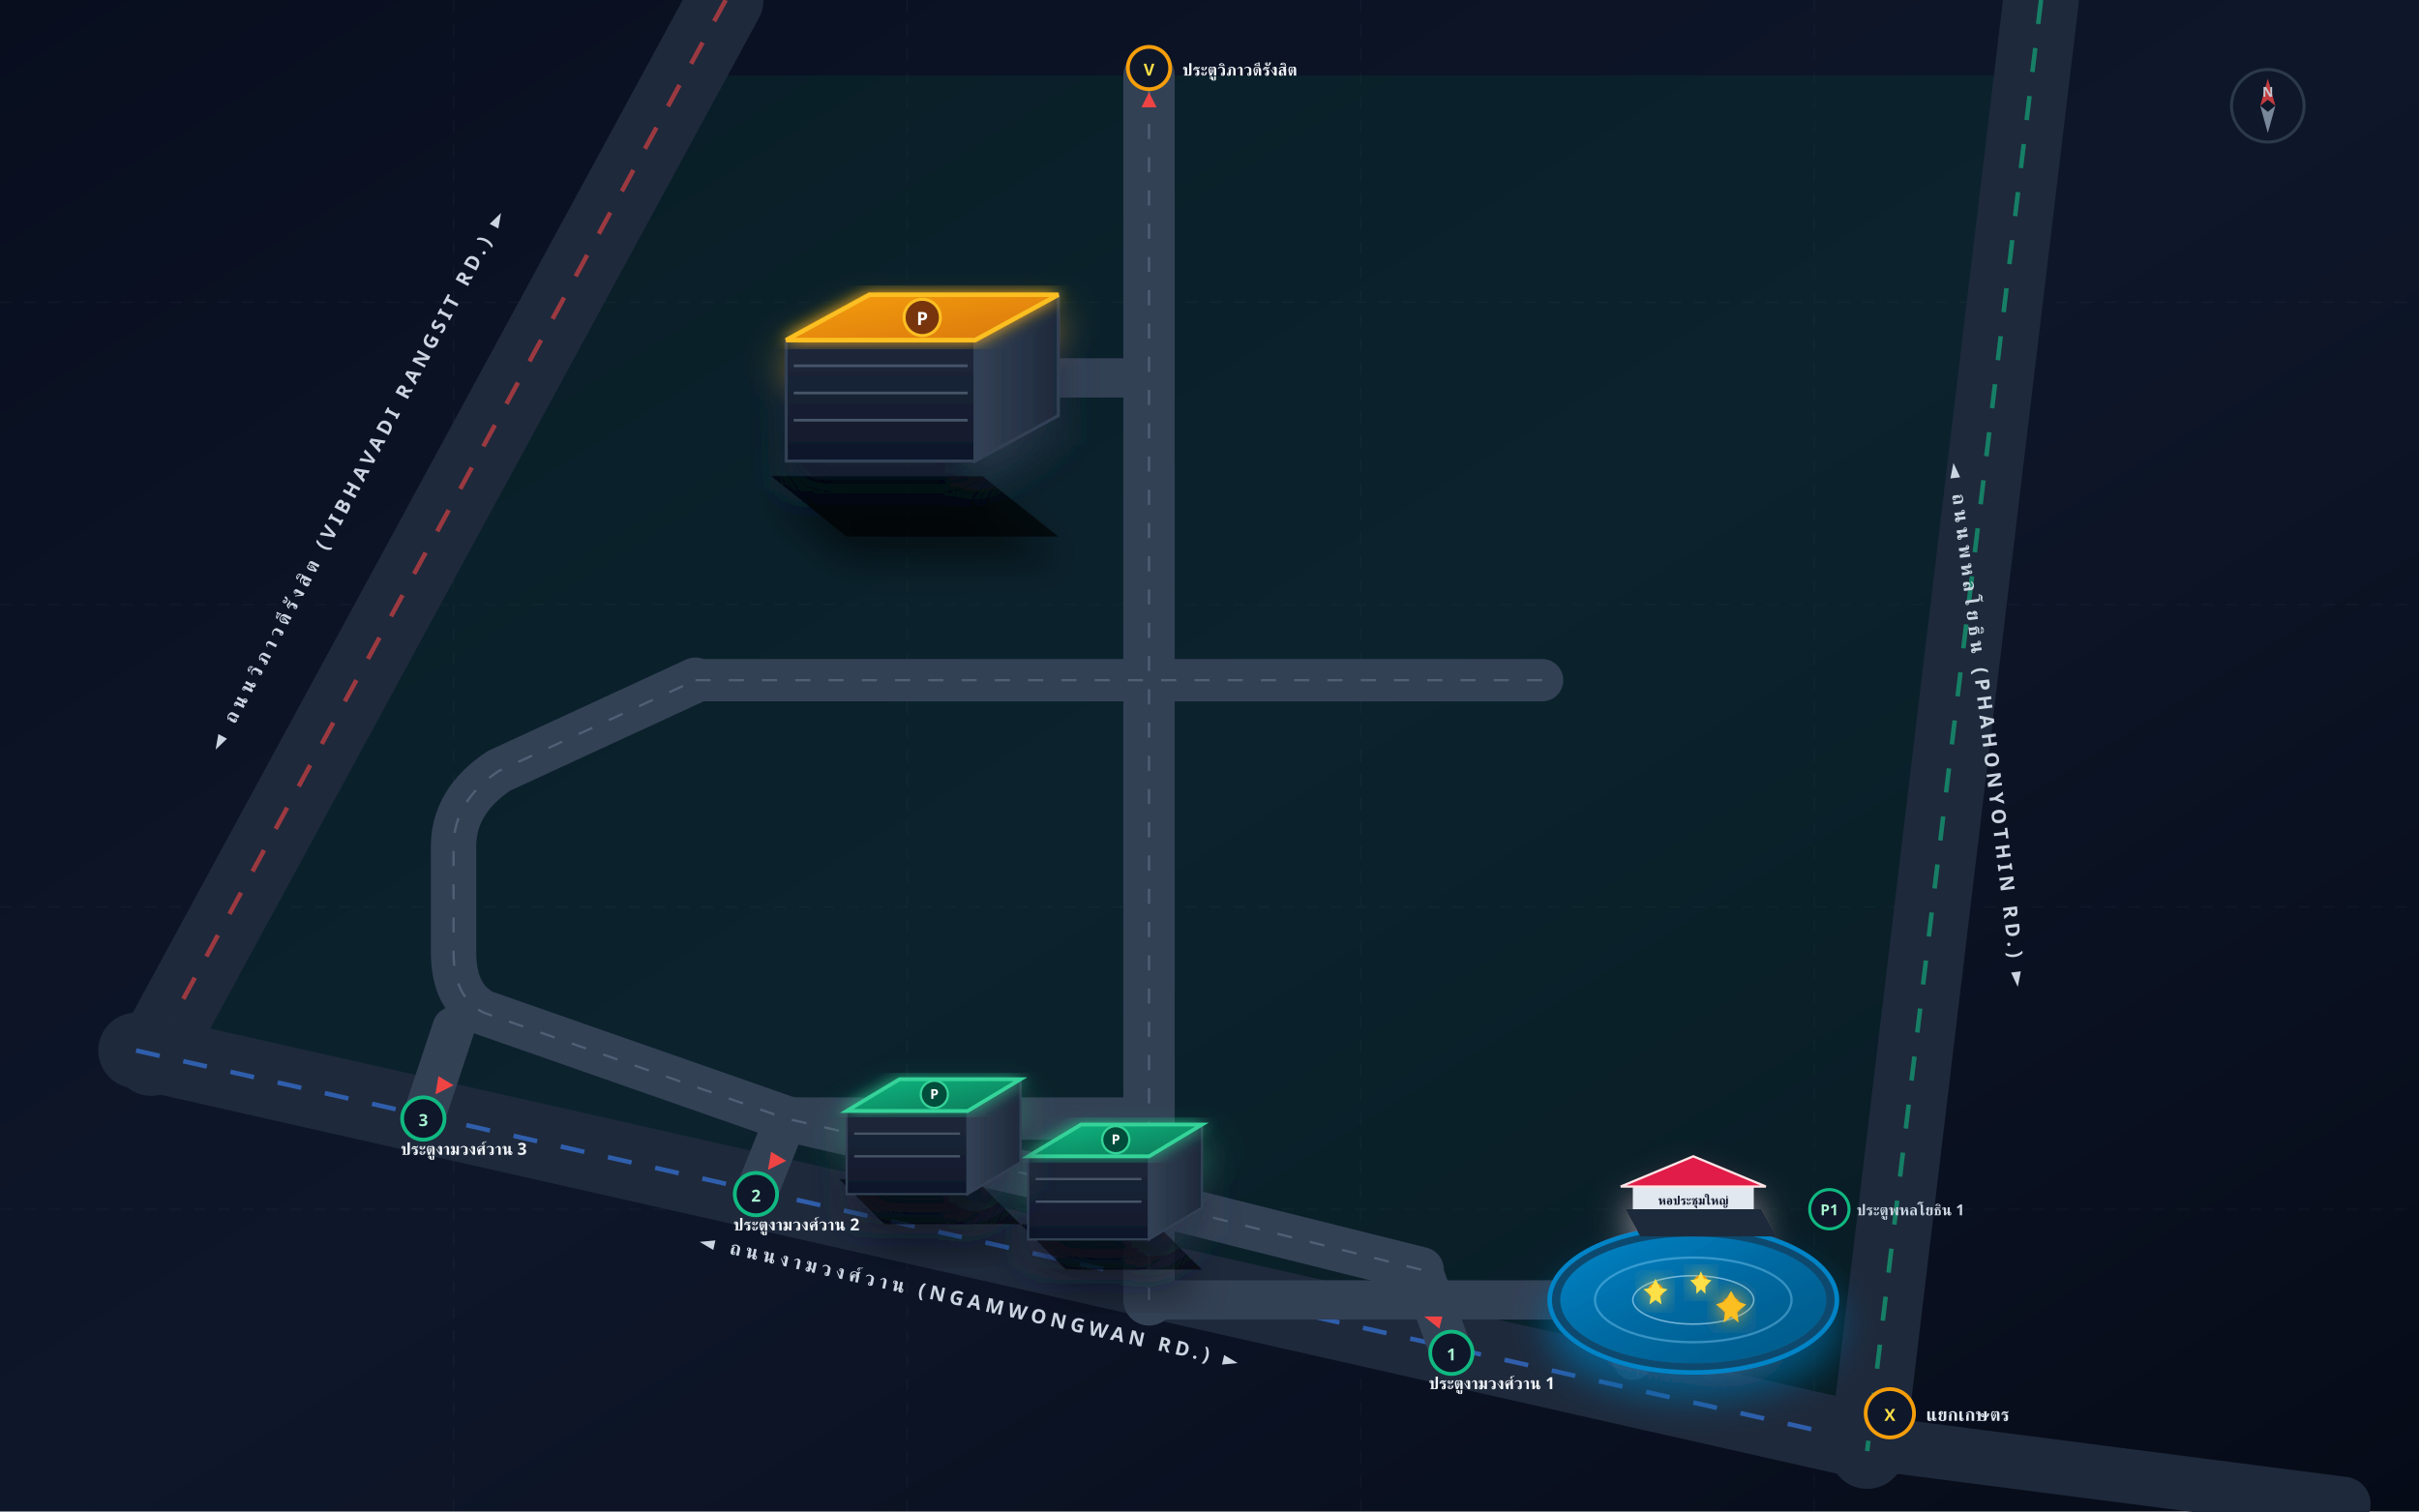
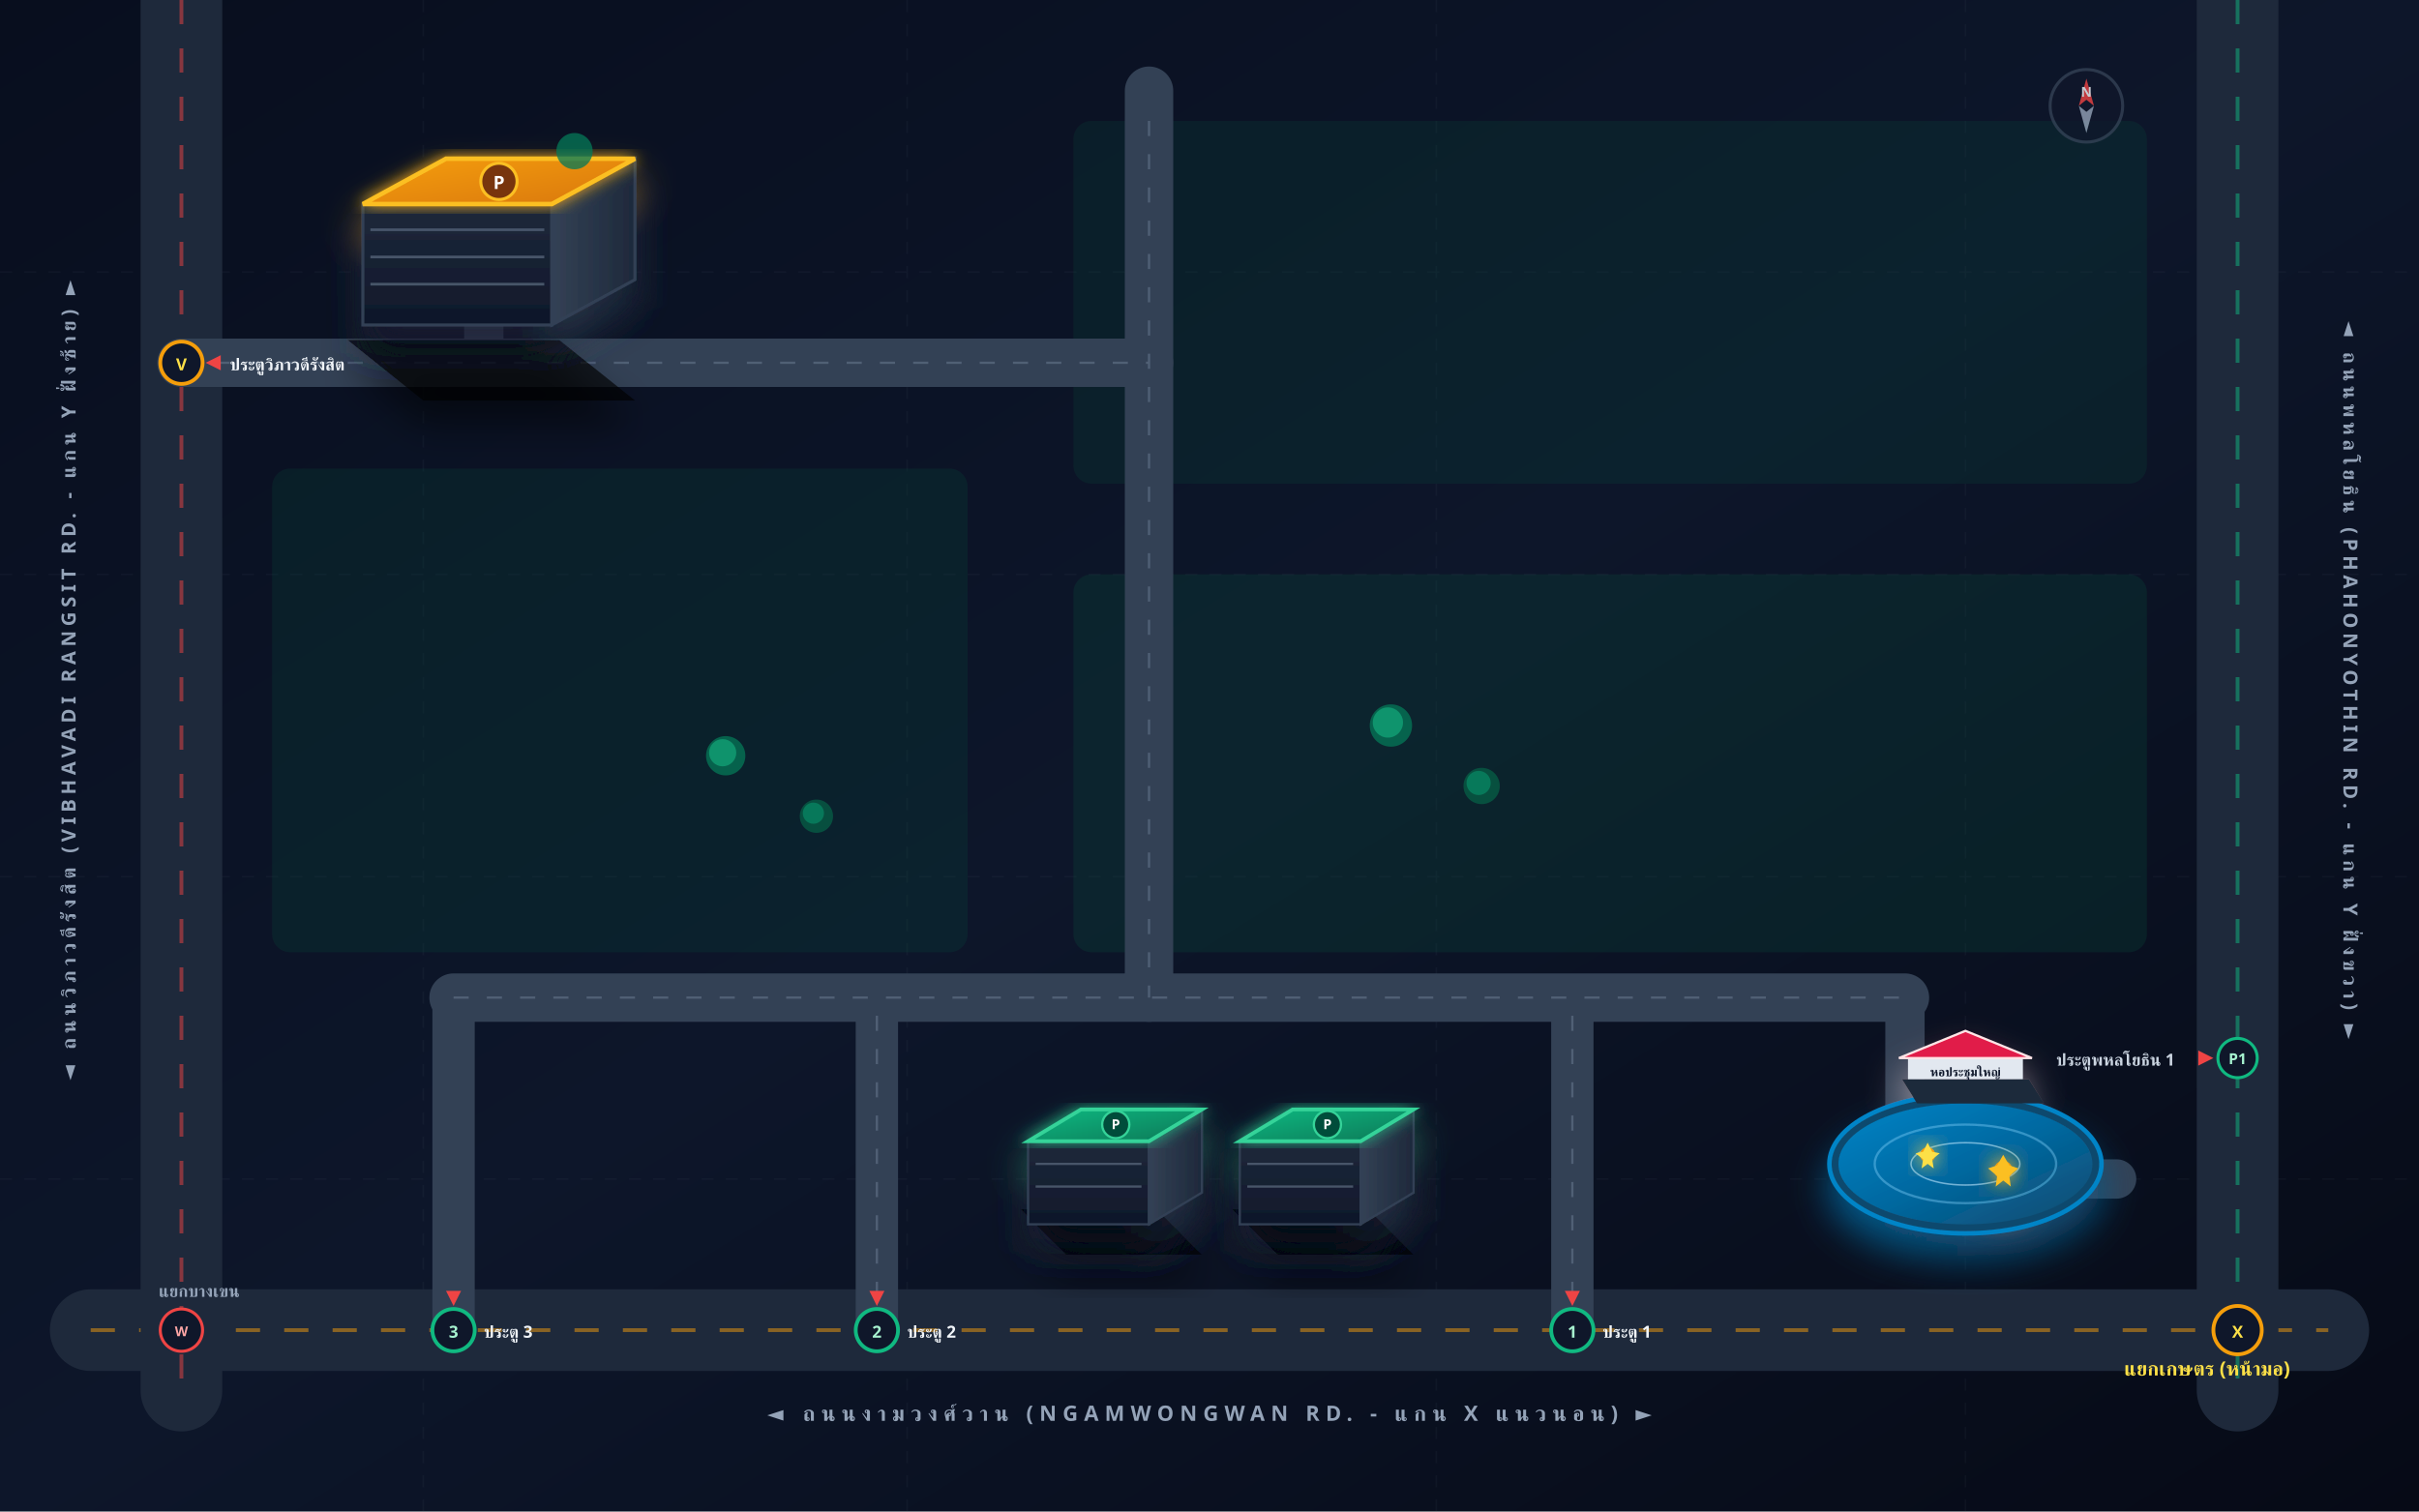
<svg xmlns="http://www.w3.org/2000/svg" viewBox="0 0 1600 1000" width="1600" height="1000" class="w-full h-auto select-none">
  <defs>
    <linearGradient id="bgGrad" x1="0%" y1="0%" x2="100%" y2="100%">
      <stop offset="0%" stop-color="#080E1E" />
-       <stop offset="50%" stop-color="#0E172A" />
-       <stop offset="100%" stop-color="#060B18" />
+       <stop offset="50%" stop-color="#0D162A" />
+       <stop offset="100%" stop-color="#060A16" />
    </linearGradient>
    <linearGradient id="ngamRoof" x1="0%" y1="0%" x2="100%" y2="100%">
      <stop offset="0%" stop-color="#10B981" />
      <stop offset="100%" stop-color="#047857" />
    </linearGradient>
    <linearGradient id="ngamWallFront" x1="0%" y1="0%" x2="0%" y2="100%">
      <stop offset="0%" stop-color="#1E293B" />
      <stop offset="100%" stop-color="#0F172A" />
    </linearGradient>
    <linearGradient id="ngamWallSide" x1="0%" y1="0%" x2="100%" y2="0%">
      <stop offset="0%" stop-color="#334155" />
      <stop offset="100%" stop-color="#1E293B" />
    </linearGradient>
    <linearGradient id="vipaRoof" x1="0%" y1="0%" x2="100%" y2="100%">
      <stop offset="0%" stop-color="#F59E0B" />
      <stop offset="100%" stop-color="#D97706" />
    </linearGradient>
    <linearGradient id="vipaWallFront" x1="0%" y1="0%" x2="0%" y2="100%">
      <stop offset="0%" stop-color="#1E293B" />
      <stop offset="100%" stop-color="#0F172A" />
    </linearGradient>
    <linearGradient id="vipaWallSide" x1="0%" y1="0%" x2="100%" y2="0%">
      <stop offset="0%" stop-color="#334155" />
      <stop offset="100%" stop-color="#1E293B" />
    </linearGradient>
    <linearGradient id="pondWaterGrad" x1="0%" y1="0%" x2="100%" y2="100%">
      <stop offset="0%" stop-color="#0284C7" />
      <stop offset="50%" stop-color="#0369A1" />
-       <stop offset="100%" stop-color="#075985" />
+       <stop offset="100%" stop-color="#0C4A6E" />
    </linearGradient>
    <filter id="building3DShadow" x="-30%" y="-30%" width="160%" height="160%">
      <feGaussianBlur stdDeviation="12" result="blur" />
      <feOffset dx="0" dy="16" />
      <feComponentTransfer>
        <feFuncA type="linear" slope="0.75" />
      </feComponentTransfer>
      <feMerge>
        <feMergeNode />
        <feMergeNode in="SourceGraphic" />
      </feMerge>
    </filter>
    <filter id="glowEmerald" x="-20%" y="-20%" width="140%" height="140%">
      <feGaussianBlur stdDeviation="5" result="blur" />
      <feMerge>
        <feMergeNode in="blur" />
        <feMergeNode in="SourceGraphic" />
      </feMerge>
    </filter>
    <filter id="glowAmber" x="-20%" y="-20%" width="140%" height="140%">
      <feGaussianBlur stdDeviation="5" result="blur" />
      <feMerge>
        <feMergeNode in="blur" />
        <feMergeNode in="SourceGraphic" />
      </feMerge>
    </filter>
    <filter id="glowGold" x="-30%" y="-30%" width="160%" height="160%">
      <feGaussianBlur stdDeviation="6" result="blur" />
      <feMerge>
        <feMergeNode in="blur" />
        <feMergeNode in="SourceGraphic" />
      </feMerge>
    </filter>
  </defs>
  <rect width="1600" height="1000" fill="url(#bgGrad)" />
  <g opacity="0.07" stroke="#64748B" stroke-width="1">
-     <line x1="0" y1="200" x2="1600" y2="200" stroke-dasharray="8,8" />
-     <line x1="0" y1="400" x2="1600" y2="400" stroke-dasharray="8,8" />
-     <line x1="0" y1="600" x2="1600" y2="600" stroke-dasharray="8,8" />
-     <line x1="0" y1="800" x2="1600" y2="800" stroke-dasharray="8,8" />
-     <line x1="300" y1="0" x2="300" y2="1000" stroke-dasharray="8,8" />
+     <line x1="0" y1="180" x2="1600" y2="180" stroke-dasharray="8,8" />
+     <line x1="0" y1="380" x2="1600" y2="380" stroke-dasharray="8,8" />
+     <line x1="0" y1="580" x2="1600" y2="580" stroke-dasharray="8,8" />
+     <line x1="0" y1="780" x2="1600" y2="780" stroke-dasharray="8,8" />
+     <line x1="280" y1="0" x2="280" y2="1000" stroke-dasharray="8,8" />
    <line x1="600" y1="0" x2="600" y2="1000" stroke-dasharray="8,8" />
-     <line x1="900" y1="0" x2="900" y2="1000" stroke-dasharray="8,8" />
-     <line x1="1200" y1="0" x2="1200" y2="1000" stroke-dasharray="8,8" />
-   </g>
-   <polygon points="460,50 1330,50 1230,950 120,680" fill="#064E3B" opacity="0.22" />
-   <g id="wiphawadi-road">
-     <line x1="480" y1="0" x2="100" y2="700" stroke="#1E293B" stroke-width="50" stroke-linecap="round" />
-     <line x1="480" y1="0" x2="100" y2="700" stroke="#EF4444" stroke-width="3" stroke-dasharray="16,16" opacity="0.6" />
-     <text x="240" y="320" fill="#CBD5E1" font-family="'Prompt', sans-serif" font-size="13" font-weight="700" letter-spacing="3" transform="rotate(-62 240,320)" text-anchor="middle">
-       ◄ ถนนวิภาวดีรังสิต (VIBHAVADI RANGSIT RD.) ►
+     <line x1="950" y1="0" x2="950" y2="1000" stroke-dasharray="8,8" />
+     <line x1="1300" y1="0" x2="1300" y2="1000" stroke-dasharray="8,8" />
+   </g>
+   <rect x="180" y="310" width="460" height="320" rx="12" fill="#064E3B" opacity="0.22" />
+   <rect x="710" y="80" width="710" height="240" rx="12" fill="#064E3B" opacity="0.2" />
+   <rect x="710" y="380" width="710" height="250" rx="12" fill="#064E3B" opacity="0.25" />
+   <g id="highway-ngamwongwan">
+     <line x1="60" y1="880" x2="1540" y2="880" stroke="#1E293B" stroke-width="54" stroke-linecap="round" />
+     <line x1="60" y1="880" x2="1540" y2="880" stroke="#F59E0B" stroke-width="2.5" stroke-dasharray="16,16" opacity="0.5" />
+     <text x="800" y="940" fill="#94A3B8" font-family="'Prompt', sans-serif" font-size="14" font-weight="700" letter-spacing="4" text-anchor="middle">
+       ◄ ถนนงามวงศ์วาน (NGAMWONGWAN RD. - แกน X แนวนอน) ►
    </text>
  </g>
-   <g id="ngamwongwan-road">
-     <line x1="90" y1="695" x2="1240" y2="955" stroke="#1E293B" stroke-width="50" stroke-linecap="round" />
-     <line x1="90" y1="695" x2="1240" y2="955" stroke="#3B82F6" stroke-width="3" stroke-dasharray="16,16" opacity="0.6" />
-     <line x1="1240" y1="955" x2="1550" y2="995" stroke="#1E293B" stroke-width="36" stroke-linecap="round" />
-     <text x="640" y="865" fill="#CBD5E1" font-family="'Prompt', sans-serif" font-size="13" font-weight="700" letter-spacing="3" transform="rotate(12.7 640,865)" text-anchor="middle">
-       ◄ ถนนงามวงศ์วาน (NGAMWONGWAN RD.) ►
+   <g id="highway-vibhavadi">
+     <line x1="120" y1="0" x2="120" y2="920" stroke="#1E293B" stroke-width="54" stroke-linecap="round" />
+     <line x1="120" y1="0" x2="120" y2="920" stroke="#EF4444" stroke-width="2.5" stroke-dasharray="16,16" opacity="0.5" />
+     <text x="50" y="450" fill="#94A3B8" font-family="'Prompt', sans-serif" font-size="13" font-weight="700" letter-spacing="3" transform="rotate(-90 50,450)" text-anchor="middle">
+       ◄ ถนนวิภาวดีรังสิต (VIBHAVADI RANGSIT RD. - แกน Y ฝั่งซ้าย) ►
    </text>
  </g>
-   <g id="phahonyothin-road">
-     <line x1="1350" y1="0" x2="1235" y2="960" stroke="#1E293B" stroke-width="50" stroke-linecap="round" />
-     <line x1="1350" y1="0" x2="1235" y2="960" stroke="#10B981" stroke-width="3" stroke-dasharray="16,16" opacity="0.6" />
-     <text x="1310" y="480" fill="#CBD5E1" font-family="'Prompt', sans-serif" font-size="13" font-weight="700" letter-spacing="3" transform="rotate(83 1310,480)" text-anchor="middle">
-       ◄ ถนนพหลโยธิน (PHAHONYOTHIN RD.) ►
+   <g id="highway-phahonyothin">
+     <line x1="1480" y1="0" x2="1480" y2="920" stroke="#1E293B" stroke-width="54" stroke-linecap="round" />
+     <line x1="1480" y1="0" x2="1480" y2="920" stroke="#10B981" stroke-width="2.5" stroke-dasharray="16,16" opacity="0.5" />
+     <text x="1550" y="450" fill="#94A3B8" font-family="'Prompt', sans-serif" font-size="13" font-weight="700" letter-spacing="3" transform="rotate(90 1550,450)" text-anchor="middle">
+       ◄ ถนนพหลโยธิน (PHAHONYOTHIN RD. - แกน Y ฝั่งขวา) ►
    </text>
  </g>
-   <g transform="translate(1250, 935)">
+   <g transform="translate(120, 880)">
+     <circle cx="0" cy="0" r="14" fill="#0F172A" stroke="#EF4444" stroke-width="2" />
+     <text x="0" y="4" fill="#FCA5A5" font-family="'Prompt', sans-serif" font-size="9" font-weight="800" text-anchor="middle">W</text>
+     <text x="-15" y="-22" fill="#94A3B8" font-family="'Prompt', sans-serif" font-size="11" font-weight="600">แยกบางเขน</text>
+   </g>
+   <g transform="translate(1480, 880)">
    <circle cx="0" cy="0" r="16" fill="#0F172A" stroke="#F59E0B" stroke-width="2.5" />
-     <text x="0" y="5" fill="#FDE047" font-family="'Prompt', sans-serif" font-size="11" font-weight="800" text-anchor="middle">X</text>
-     <text x="24" y="5" fill="#E2E8F0" font-family="'Prompt', sans-serif" font-size="12" font-weight="700">แยกเกษตร</text>
+     <text x="0" y="5" fill="#FDE047" font-family="'Prompt', sans-serif" font-size="11" font-weight="900" text-anchor="middle">X</text>
+     <text x="-75" y="30" fill="#FDE047" font-family="'Prompt', sans-serif" font-size="13" font-weight="800">แยกเกษตร (หน้ามอ)</text>
  </g>
  <g stroke="#334155" stroke-linecap="round" stroke-linejoin="round" fill="none">
-     <path d="M 760,50 L 760,860" stroke-width="34" />
-     <path d="M 940,840 L 780,800 L 520,740 L 320,670 Q 300,660 300,630 L 300,560 Q 300,530 330,510 L 460,450" stroke-width="30" />
-     <path d="M 960,895 L 940,840" stroke-width="28" />
-     <path d="M 500,790 L 520,740" stroke-width="28" />
-     <path d="M 280,740 L 300,680" stroke-width="28" />
-     <path d="M 520,740 L 760,740" stroke-width="28" />
-     <path d="M 460,450 L 760,450 L 1020,450" stroke-width="28" />
-     <path d="M 760,250 L 670,250" stroke-width="26" />
-     <path d="M 760,860 L 1060,860 L 1080,900" stroke-width="26" />
+     <path d="M 300,660 L 1260,660" stroke-width="32" />
+     <path d="M 300,880 L 300,660" stroke-width="28" />
+     <path d="M 580,880 L 580,660" stroke-width="28" />
+     <path d="M 1040,880 L 1040,660" stroke-width="28" />
+     <path d="M 120,240 L 760,240" stroke-width="32" />
+     <path d="M 320,240 L 320,180" stroke-width="26" />
+     <path d="M 760,60 L 760,660" stroke-width="32" />
+     <path d="M 1260,660 L 1260,780 L 1400,780" stroke-width="26" />
+     <path d="M 1040,660 L 1200,660" stroke-width="28" />
  </g>
  <g stroke="#64748B" stroke-width="1.5" stroke-dasharray="10,12" opacity="0.6" fill="none">
-     <path d="M 760,60 L 760,860" />
-     <path d="M 940,840 L 780,800 L 520,740 L 320,670 Q 300,660 300,630 L 300,560 Q 300,530 330,510 L 460,450" />
-     <path d="M 460,450 L 1020,450" />
-   </g>
-   <g id="building-ngam1" transform="translate(730, 780)" filter="url(#building3DShadow)">
+     <path d="M 300,660 L 1260,660" />
+     <path d="M 760,80 L 760,660" />
+     <path d="M 120,240 L 760,240" />
+     <path d="M 580,880 L 580,660" />
+     <path d="M 1040,880 L 1040,660" />
+   </g>
+   <g id="building-ngam1" transform="translate(870, 770)" filter="url(#building3DShadow)">
    <polygon points="-55,30 35,30 65,60 -25,60" fill="#000000" opacity="0.6" />
    <polygon points="-50,-15 30,-15 30,40 -50,40" fill="url(#ngamWallFront)" stroke="#334155" stroke-width="1.5" />
    <line x1="-45" y1="0" x2="25" y2="0" stroke="#475569" stroke-width="1.5" />
    <line x1="-45" y1="15" x2="25" y2="15" stroke="#475569" stroke-width="1.5" />
    <polygon points="30,-15 65,-36 65,19 30,40" fill="url(#ngamWallSide)" stroke="#334155" stroke-width="1.5" />
    <polygon points="-50,-15 30,-15 65,-36 -15,-36" fill="url(#ngamRoof)" stroke="#34D399" stroke-width="2.5" filter="url(#glowEmerald)" />
    <circle cx="8" cy="-26" r="9" fill="#064E3B" stroke="#34D399" stroke-width="1.5" />
    <text x="8" y="-23" fill="#FFFFFF" font-family="'Prompt', sans-serif" font-size="9" font-weight="900" text-anchor="middle">P</text>
  </g>
-   <g id="building-ngam2" transform="translate(610, 750)" filter="url(#building3DShadow)">
+   <g id="building-ngam2" transform="translate(730, 770)" filter="url(#building3DShadow)">
    <polygon points="-55,30 35,30 65,60 -25,60" fill="#000000" opacity="0.6" />
    <polygon points="-50,-15 30,-15 30,40 -50,40" fill="url(#ngamWallFront)" stroke="#334155" stroke-width="1.5" />
    <line x1="-45" y1="0" x2="25" y2="0" stroke="#475569" stroke-width="1.5" />
    <line x1="-45" y1="15" x2="25" y2="15" stroke="#475569" stroke-width="1.5" />
    <polygon points="30,-15 65,-36 65,19 30,40" fill="url(#ngamWallSide)" stroke="#334155" stroke-width="1.5" />
    <polygon points="-50,-15 30,-15 65,-36 -15,-36" fill="url(#ngamRoof)" stroke="#34D399" stroke-width="2.5" filter="url(#glowEmerald)" />
    <circle cx="8" cy="-26" r="9" fill="#064E3B" stroke="#34D399" stroke-width="1.5" />
    <text x="8" y="-23" fill="#FFFFFF" font-family="'Prompt', sans-serif" font-size="9" font-weight="900" text-anchor="middle">P</text>
  </g>
-   <g id="building-vipa" transform="translate(600, 250)" filter="url(#building3DShadow)">
+   <g id="building-vipa" transform="translate(320, 160)" filter="url(#building3DShadow)">
    <polygon points="-90,65 50,65 100,105 -40,105" fill="#000000" opacity="0.65" />
    <polygon points="-80,-25 45,-25 45,55 -80,55" fill="url(#vipaWallFront)" stroke="#334155" stroke-width="2" />
    <line x1="-75" y1="-8" x2="40" y2="-8" stroke="#475569" stroke-width="1.8" />
    <line x1="-75" y1="10" x2="40" y2="10" stroke="#475569" stroke-width="1.8" />
    <line x1="-75" y1="28" x2="40" y2="28" stroke="#475569" stroke-width="1.8" />
    <polygon points="45,-25 100,-55 100,25 45,55" fill="url(#vipaWallSide)" stroke="#334155" stroke-width="2" />
    <polygon points="-80,-25 45,-25 100,-55 -25,-55" fill="url(#vipaRoof)" stroke="#FBBF24" stroke-width="3" filter="url(#glowAmber)" />
    <circle cx="10" cy="-40" r="12" fill="#78350F" stroke="#FBBF24" stroke-width="2" />
    <text x="10" y="-35" fill="#FFFFFF" font-family="'Prompt', sans-serif" font-size="12" font-weight="900" text-anchor="middle">P</text>
  </g>
-   <g id="event-zone-loykrathong" transform="translate(1120, 860)" filter="url(#building3DShadow)">
-     <ellipse cx="0" cy="0" rx="95" ry="48" fill="#0C4A6E" stroke="#0284C7" stroke-width="3" />
-     <ellipse cx="0" cy="0" rx="88" ry="42" fill="url(#pondWaterGrad)" />
-     <ellipse cx="0" cy="0" rx="65" ry="28" fill="none" stroke="#7DD3FC" stroke-width="1.5" opacity="0.4" />
-     <ellipse cx="0" cy="0" rx="40" ry="16" fill="none" stroke="#BAE6FD" stroke-width="1" opacity="0.6" />
+   <g id="event-zone-loykrathong" transform="translate(1300, 770)" filter="url(#building3DShadow)">
+     <ellipse cx="0" cy="0" rx="90" ry="46" fill="#0C4A6E" stroke="#0284C7" stroke-width="3" />
+     <ellipse cx="0" cy="0" rx="84" ry="40" fill="url(#pondWaterGrad)" />
+     <ellipse cx="0" cy="0" rx="60" ry="26" fill="none" stroke="#7DD3FC" stroke-width="1.5" opacity="0.4" />
+     <ellipse cx="0" cy="0" rx="36" ry="14" fill="none" stroke="#BAE6FD" stroke-width="1" opacity="0.6" />
    <g transform="translate(-25, -6)" filter="url(#glowGold)">
      <circle cx="0" cy="0" r="5" fill="#F59E0B" />
      <polygon points="0,-8 3,-2 8,-1 3,3 4,9 0,6 -4,9 -3,3 -8,-1 -3,-2" fill="#FDE047" />
    </g>
    <g transform="translate(25, 4)" filter="url(#glowGold)">
      <circle cx="0" cy="0" r="6" fill="#F59E0B" />
      <polygon points="0,-10 4,-3 10,-1 4,4 5,11 0,7 -5,11 -4,4 -10,-1 -4,-3" fill="#FBBF24" />
    </g>
-     <g transform="translate(5, -12)" filter="url(#glowGold)">
-       <circle cx="0" cy="0" r="4.5" fill="#F59E0B" />
-       <polygon points="0,-7 2,-2 7,-1 3,3 3,8 0,5 -3,8 -3,3 -7,-1 -2,-2" fill="#FDE047" />
-     </g>
-     <g transform="translate(0, -60)">
-       <polygon points="-45,0 45,0 55,18 -35,18" fill="#1E293B" />
-       <polygon points="-40,-15 40,-15 40,0 -40,0" fill="#E2E8F0" />
-       <polygon points="0,-35 -48,-15 48,-15" fill="#E11D48" stroke="#FFE4E6" stroke-width="1.5" />
-       <text x="0" y="-3" fill="#0F172A" font-family="'Prompt', sans-serif" font-size="8" font-weight="700" text-anchor="middle">หอประชุมใหญ่</text>
-     </g>
-   </g>
-   <g transform="translate(760, 45)">
+     <g transform="translate(0, -56)">
+       <polygon points="-42,0 42,0 52,16 -32,16" fill="#1E293B" />
+       <polygon points="-38,-14 38,-14 38,0 -38,0" fill="#E2E8F0" />
+       <polygon points="0,-32 -44,-14 44,-14" fill="#E11D48" stroke="#FFE4E6" stroke-width="1.5" />
+       <text x="0" y="-2" fill="#0F172A" font-family="'Prompt', sans-serif" font-size="8" font-weight="700" text-anchor="middle">หอประชุมใหญ่</text>
+     </g>
+   </g>
+   <g transform="translate(300, 880)">
+     <circle cx="0" cy="0" r="14" fill="#0F172A" stroke="#10B981" stroke-width="2.5" />
+     <text x="0" y="5" fill="#A7F3D0" font-family="'Prompt', sans-serif" font-size="11" font-weight="800" text-anchor="middle">3</text>
+     <polygon points="0,-16 -5,-26 5,-26" fill="#EF4444" />
+     <text x="20" y="5" fill="#F1F5F9" font-family="'Prompt', sans-serif" font-size="11" font-weight="700">ประตู 3</text>
+   </g>
+   <g transform="translate(580, 880)">
+     <circle cx="0" cy="0" r="14" fill="#0F172A" stroke="#10B981" stroke-width="2.5" />
+     <text x="0" y="5" fill="#A7F3D0" font-family="'Prompt', sans-serif" font-size="11" font-weight="800" text-anchor="middle">2</text>
+     <polygon points="0,-16 -5,-26 5,-26" fill="#EF4444" />
+     <text x="20" y="5" fill="#F1F5F9" font-family="'Prompt', sans-serif" font-size="11" font-weight="700">ประตู 2</text>
+   </g>
+   <g transform="translate(1040, 880)">
+     <circle cx="0" cy="0" r="14" fill="#0F172A" stroke="#10B981" stroke-width="2.5" />
+     <text x="0" y="5" fill="#A7F3D0" font-family="'Prompt', sans-serif" font-size="11" font-weight="800" text-anchor="middle">1</text>
+     <polygon points="0,-16 -5,-26 5,-26" fill="#EF4444" />
+     <text x="20" y="5" fill="#F1F5F9" font-family="'Prompt', sans-serif" font-size="11" font-weight="700">ประตู 1</text>
+   </g>
+   <g transform="translate(120, 240)">
    <circle cx="0" cy="0" r="14" fill="#0F172A" stroke="#F59E0B" stroke-width="2.5" />
    <text x="0" y="5" fill="#FDE047" font-family="'Prompt', sans-serif" font-size="11" font-weight="800" text-anchor="middle">V</text>
-     <polygon points="0,16 -5,26 5,26" fill="#EF4444" />
-     <text x="22" y="5" fill="#F1F5F9" font-family="'Prompt', sans-serif" font-size="11" font-weight="700">ประตูวิภาวดีรังสิต</text>
-   </g>
-   <g transform="translate(960, 895)">
-     <circle cx="0" cy="0" r="14" fill="#0F172A" stroke="#10B981" stroke-width="2.5" />
-     <text x="0" y="5" fill="#A7F3D0" font-family="'Prompt', sans-serif" font-size="11" font-weight="800" text-anchor="middle">1</text>
-     <polygon points="-8,-16 -18,-24 -6,-24" fill="#EF4444" />
-     <text x="-15" y="24" fill="#F1F5F9" font-family="'Prompt', sans-serif" font-size="11" font-weight="700">ประตูงามวงศ์วาน 1</text>
-   </g>
-   <g transform="translate(500, 790)">
-     <circle cx="0" cy="0" r="14" fill="#0F172A" stroke="#10B981" stroke-width="2.5" />
-     <text x="0" y="5" fill="#A7F3D0" font-family="'Prompt', sans-serif" font-size="11" font-weight="800" text-anchor="middle">2</text>
-     <polygon points="8,-16 20,-22 10,-28" fill="#EF4444" />
-     <text x="-15" y="24" fill="#F1F5F9" font-family="'Prompt', sans-serif" font-size="11" font-weight="700">ประตูงามวงศ์วาน 2</text>
-   </g>
-   <g transform="translate(280, 740)">
-     <circle cx="0" cy="0" r="14" fill="#0F172A" stroke="#10B981" stroke-width="2.5" />
-     <text x="0" y="5" fill="#A7F3D0" font-family="'Prompt', sans-serif" font-size="11" font-weight="800" text-anchor="middle">3</text>
-     <polygon points="8,-16 20,-22 10,-28" fill="#EF4444" />
-     <text x="-15" y="24" fill="#F1F5F9" font-family="'Prompt', sans-serif" font-size="11" font-weight="700">ประตูงามวงศ์วาน 3</text>
-   </g>
-   <g transform="translate(1210, 800)">
+     <polygon points="16,0 26,-5 26,5" fill="#EF4444" />
+     <text x="32" y="5" fill="#F1F5F9" font-family="'Prompt', sans-serif" font-size="11" font-weight="700">ประตูวิภาวดีรังสิต</text>
+   </g>
+   <g transform="translate(1480, 700)">
    <circle cx="0" cy="0" r="13" fill="#0F172A" stroke="#10B981" stroke-width="2" />
    <text x="0" y="4" fill="#A7F3D0" font-family="'Prompt', sans-serif" font-size="10" font-weight="700" text-anchor="middle">P1</text>
-     <text x="18" y="4" fill="#CBD5E1" font-family="'Prompt', sans-serif" font-size="10" font-weight="600">ประตูพหลโยธิน 1</text>
-   </g>
-   <g transform="translate(1500, 70)" opacity="0.8">
+     <polygon points="-16,0 -26,-5 -26,5" fill="#EF4444" />
+     <text x="-120" y="5" fill="#CBD5E1" font-family="'Prompt', sans-serif" font-size="11" font-weight="600">ประตูพหลโยธิน 1</text>
+   </g>
+   <g id="trees" opacity="0.75">
+     <g transform="translate(480, 500)">
+       <circle cx="0" cy="0" r="13" fill="#047857" />
+       <circle cx="-2" cy="-2" r="9" fill="#10B981" />
+     </g>
+     <g transform="translate(540, 540)">
+       <circle cx="0" cy="0" r="11" fill="#065F46" />
+       <circle cx="-2" cy="-2" r="7" fill="#059669" />
+     </g>
+     <g transform="translate(920, 480)">
+       <circle cx="0" cy="0" r="14" fill="#047857" />
+       <circle cx="-2" cy="-2" r="10" fill="#10B981" />
+     </g>
+     <g transform="translate(980, 520)">
+       <circle cx="0" cy="0" r="12" fill="#065F46" />
+       <circle cx="-2" cy="-2" r="8" fill="#059669" />
+     </g>
+     <g transform="translate(380, 100)">
+       <circle cx="0" cy="0" r="12" fill="#047857" />
+     </g>
+   </g>
+   <g transform="translate(1380, 70)" opacity="0.8">
    <circle cx="0" cy="0" r="24" fill="#0F172A" stroke="#334155" stroke-width="2" />
    <polygon points="0,-18 5,0 0,-4 -5,0" fill="#EF4444" />
    <polygon points="0,18 5,0 0,4 -5,0" fill="#94A3B8" />
    <text x="0" y="-6" fill="#F1F5F9" font-family="'Prompt', sans-serif" font-size="9" font-weight="800" text-anchor="middle">N</text>
  </g>
</svg>
